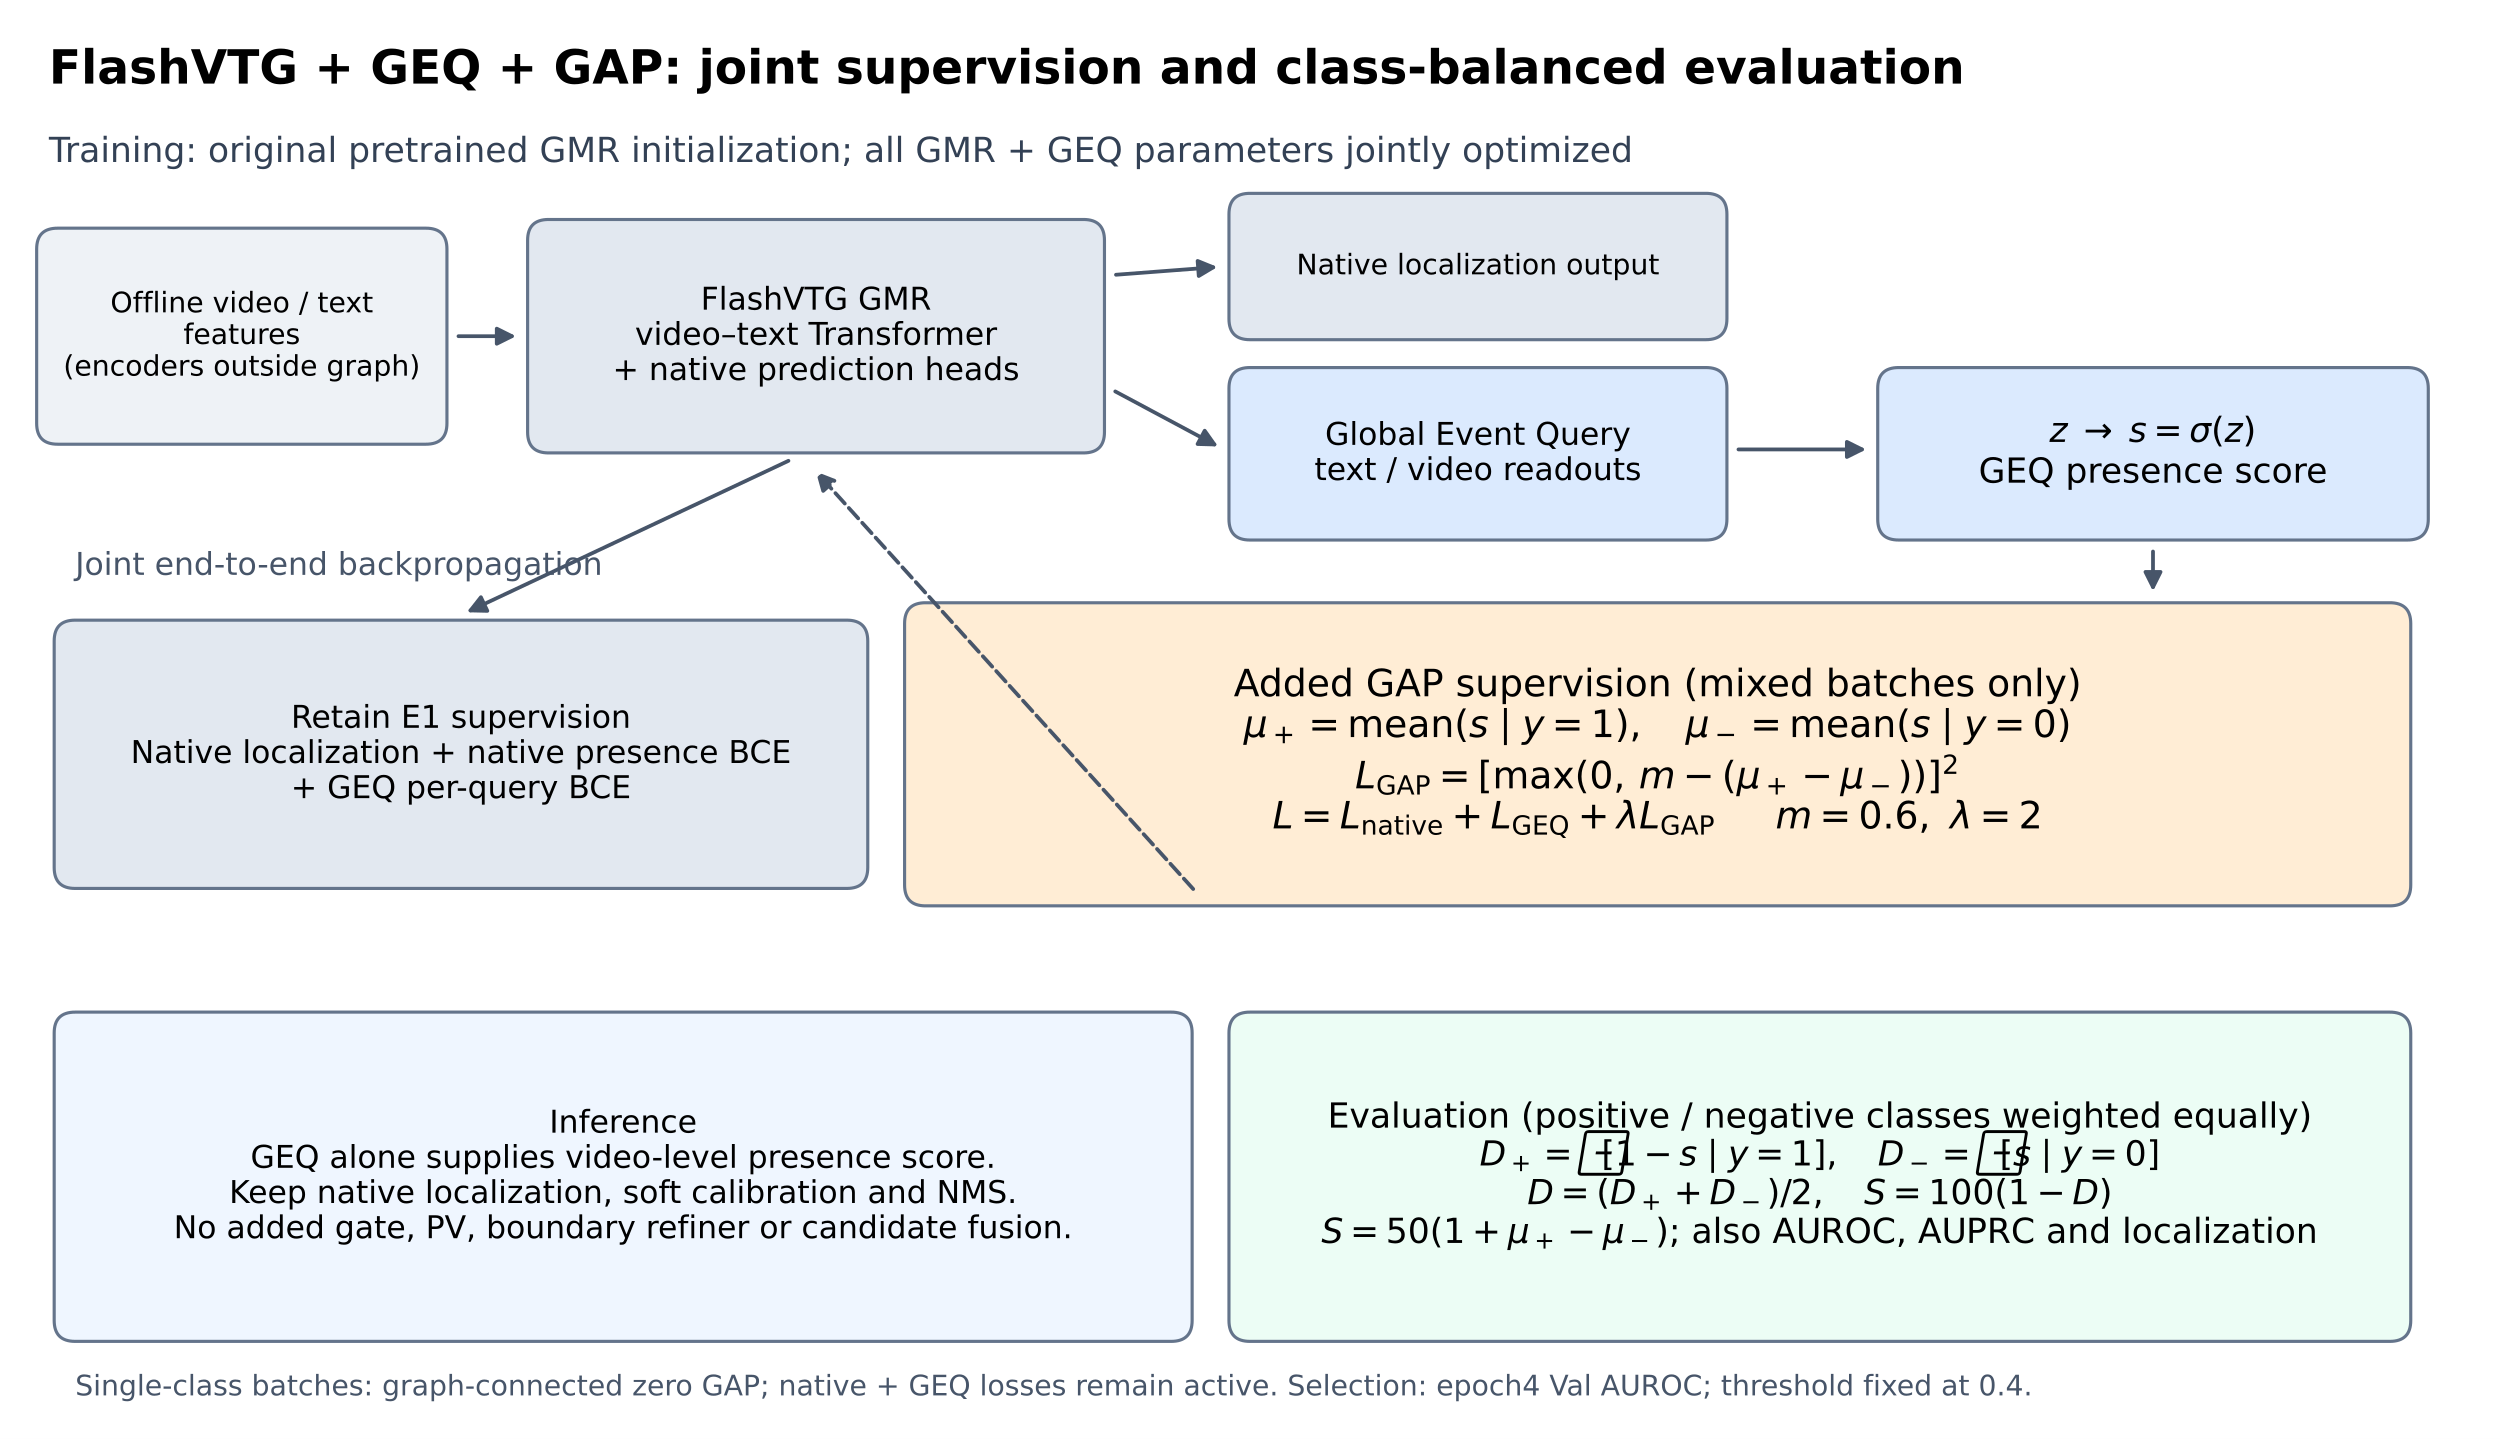
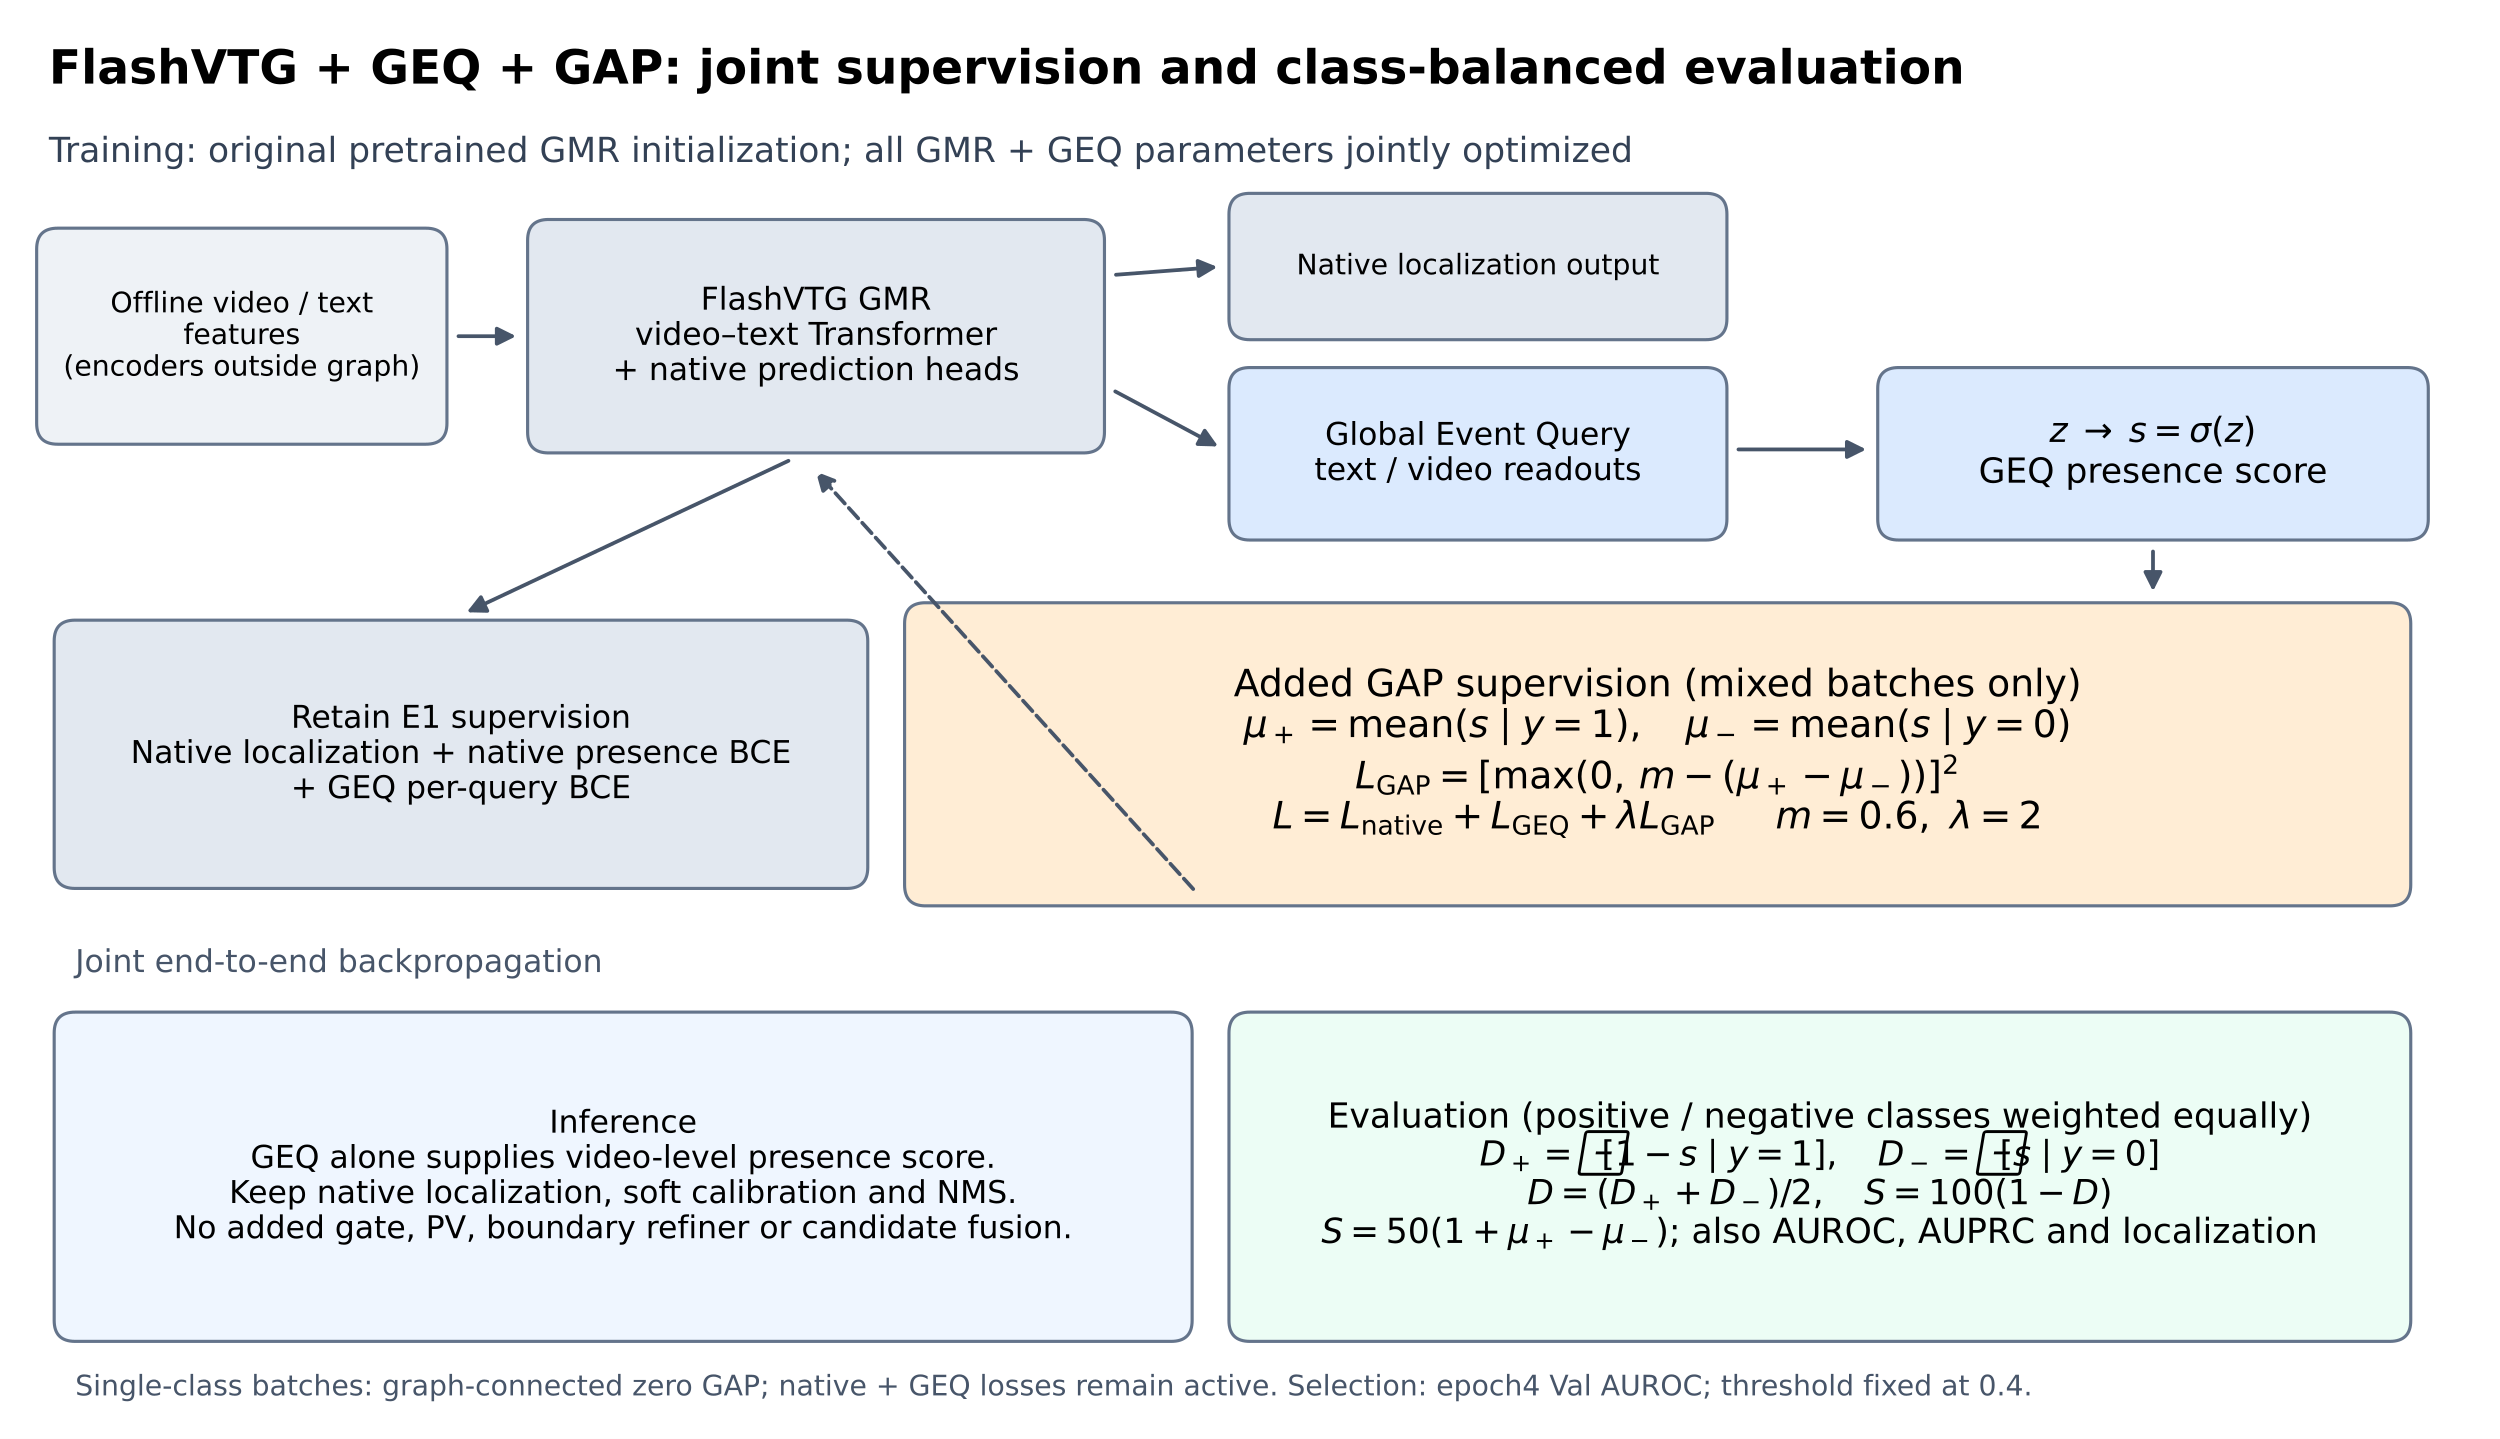
<svg xmlns="http://www.w3.org/2000/svg" width="795.6pt" height="457.92pt" viewBox="0 0 795.6 457.92" version="1.1">
  <defs>
    <style type="text/css">*{stroke-linejoin: round; stroke-linecap: butt}</style>
  </defs>
  <g id="figure_1">
    <g id="patch_1">
      <path d="M 0 457.92  L 795.6 457.92  L 795.6 0  L 0 0  z " style="fill: #ffffff" />
    </g>
    <g id="axes_1">
      <g id="patch_2">
-         <path d="M 18.36 141.365  L 135.54 141.365  Q 142.236 141.365 142.236 134.712  L 142.236 79.272  Q 142.236 72.619 135.54 72.619  L 18.36 72.619  Q 11.664 72.619 11.664 79.272  L 11.664 134.712  Q 11.664 141.365 18.36 141.365  z " clip-path="url(#pffff349ae3)" style="fill: #eef2f6; stroke: #64748b; stroke-linejoin: miter" />
+         <path d="M 18.36 141.365  L 135.54 141.365  Q 142.236 141.365 142.236 134.712  L 142.236 79.272  Q 142.236 72.619 135.54 72.619  L 18.36 72.619  Q 11.664 72.619 11.664 79.272  L 11.664 134.712  Q 11.664 141.365 18.36 141.365  z " clip-path="url(#p495fd0f08c)" style="fill: #eef2f6; stroke: #64748b; stroke-linejoin: miter" />
      </g>
      <g id="patch_3">
-         <path d="M 174.6 144.137  L 344.79 144.137  Q 351.486 144.137 351.486 137.484  L 351.486 76.5  Q 351.486 69.847 344.79 69.847  L 174.6 69.847  Q 167.904 69.847 167.904 76.5  L 167.904 137.484  Q 167.904 144.137 174.6 144.137  z " clip-path="url(#pffff349ae3)" style="fill: #e2e8f0; stroke: #64748b; stroke-linejoin: miter" />
+         <path d="M 174.6 144.137  L 344.79 144.137  Q 351.486 144.137 351.486 137.484  L 351.486 76.5  Q 351.486 69.847 344.79 69.847  L 174.6 69.847  Q 167.904 69.847 167.904 76.5  L 167.904 137.484  Q 167.904 144.137 174.6 144.137  z " clip-path="url(#p495fd0f08c)" style="fill: #e2e8f0; stroke: #64748b; stroke-linejoin: miter" />
      </g>
      <g id="patch_4">
-         <path d="M 397.8 108.101  L 542.88 108.101  Q 549.576 108.101 549.576 101.448  L 549.576 68.184  Q 549.576 61.531 542.88 61.531  L 397.8 61.531  Q 391.104 61.531 391.104 68.184  L 391.104 101.448  Q 391.104 108.101 397.8 108.101  z " clip-path="url(#pffff349ae3)" style="fill: #e2e8f0; stroke: #64748b; stroke-linejoin: miter" />
+         <path d="M 397.8 108.101  L 542.88 108.101  Q 549.576 108.101 549.576 101.448  L 549.576 68.184  Q 549.576 61.531 542.88 61.531  L 397.8 61.531  Q 391.104 61.531 391.104 68.184  L 391.104 101.448  Q 391.104 108.101 397.8 108.101  z " clip-path="url(#p495fd0f08c)" style="fill: #e2e8f0; stroke: #64748b; stroke-linejoin: miter" />
      </g>
      <g id="patch_5">
-         <path d="M 397.8 171.857  L 542.88 171.857  Q 549.576 171.857 549.576 165.204  L 549.576 123.624  Q 549.576 116.971 542.88 116.971  L 397.8 116.971  Q 391.104 116.971 391.104 123.624  L 391.104 165.204  Q 391.104 171.857 397.8 171.857  z " clip-path="url(#pffff349ae3)" style="fill: #dbeafe; stroke: #64748b; stroke-linejoin: miter" />
+         <path d="M 397.8 171.857  L 542.88 171.857  Q 549.576 171.857 549.576 165.204  L 549.576 123.624  Q 549.576 116.971 542.88 116.971  L 397.8 116.971  Q 391.104 116.971 391.104 123.624  L 391.104 165.204  Q 391.104 171.857 397.8 171.857  z " clip-path="url(#p495fd0f08c)" style="fill: #dbeafe; stroke: #64748b; stroke-linejoin: miter" />
      </g>
      <g id="patch_6">
-         <path d="M 604.26 171.857  L 766.08 171.857  Q 772.776 171.857 772.776 165.204  L 772.776 123.624  Q 772.776 116.971 766.08 116.971  L 604.26 116.971  Q 597.564 116.971 597.564 123.624  L 597.564 165.204  Q 597.564 171.857 604.26 171.857  z " clip-path="url(#pffff349ae3)" style="fill: #dbeafe; stroke: #64748b; stroke-linejoin: miter" />
+         <path d="M 604.26 171.857  L 766.08 171.857  Q 772.776 171.857 772.776 165.204  L 772.776 123.624  Q 772.776 116.971 766.08 116.971  L 604.26 116.971  Q 597.564 116.971 597.564 123.624  L 597.564 165.204  Q 597.564 171.857 604.26 171.857  z " clip-path="url(#p495fd0f08c)" style="fill: #dbeafe; stroke: #64748b; stroke-linejoin: miter" />
      </g>
      <g id="patch_7">
-         <path d="M 145.913 106.992  Q 155.072 106.992 162.889 106.992  " clip-path="url(#pffff349ae3)" style="fill: none; stroke: #475569; stroke-width: 1.2; stroke-linecap: round" />
-         <path d="M 158.089 104.592  L 162.889 106.992  L 158.089 109.392  z " clip-path="url(#pffff349ae3)" style="fill: #475569; stroke: #475569; stroke-width: 1.2; stroke-linecap: round" />
+         <path d="M 145.913 106.992  Q 155.072 106.992 162.889 106.992  " clip-path="url(#p495fd0f08c)" style="fill: none; stroke: #475569; stroke-width: 1.2; stroke-linecap: round" />
+         <path d="M 158.089 104.592  L 162.889 106.992  L 158.089 109.392  z " clip-path="url(#p495fd0f08c)" style="fill: #475569; stroke: #475569; stroke-width: 1.2; stroke-linecap: round" />
      </g>
      <g id="patch_8">
-         <path d="M 355.157 87.435  Q 371.296 86.202 386.097 85.071  " clip-path="url(#pffff349ae3)" style="fill: none; stroke: #475569; stroke-width: 1.2; stroke-linecap: round" />
-         <path d="M 381.128 83.044  L 386.097 85.071  L 381.493 87.83  z " clip-path="url(#pffff349ae3)" style="fill: #475569; stroke: #475569; stroke-width: 1.2; stroke-linecap: round" />
+         <path d="M 355.157 87.435  Q 371.296 86.202 386.097 85.071  " clip-path="url(#p495fd0f08c)" style="fill: none; stroke: #475569; stroke-width: 1.2; stroke-linecap: round" />
+         <path d="M 381.128 83.044  L 386.097 85.071  L 381.493 87.83  z " clip-path="url(#p495fd0f08c)" style="fill: #475569; stroke: #475569; stroke-width: 1.2; stroke-linecap: round" />
      </g>
      <g id="patch_9">
-         <path d="M 354.924 124.568  Q 371.295 133.326 386.482 141.451  " clip-path="url(#pffff349ae3)" style="fill: none; stroke: #475569; stroke-width: 1.2; stroke-linecap: round" />
-         <path d="M 383.382 137.07  L 386.482 141.451  L 381.118 141.303  z " clip-path="url(#pffff349ae3)" style="fill: #475569; stroke: #475569; stroke-width: 1.2; stroke-linecap: round" />
+         <path d="M 354.924 124.568  Q 371.295 133.326 386.482 141.451  " clip-path="url(#p495fd0f08c)" style="fill: none; stroke: #475569; stroke-width: 1.2; stroke-linecap: round" />
+         <path d="M 383.382 137.07  L 386.482 141.451  L 381.118 141.303  z " clip-path="url(#p495fd0f08c)" style="fill: #475569; stroke: #475569; stroke-width: 1.2; stroke-linecap: round" />
      </g>
      <g id="patch_10">
-         <path d="M 553.253 143.028  Q 573.571 143.028 592.547 143.028  " clip-path="url(#pffff349ae3)" style="fill: none; stroke: #475569; stroke-width: 1.2; stroke-linecap: round" />
-         <path d="M 587.747 140.628  L 592.547 143.028  L 587.747 145.428  z " clip-path="url(#pffff349ae3)" style="fill: #475569; stroke: #475569; stroke-width: 1.2; stroke-linecap: round" />
+         <path d="M 553.253 143.028  Q 573.571 143.028 592.547 143.028  " clip-path="url(#p495fd0f08c)" style="fill: none; stroke: #475569; stroke-width: 1.2; stroke-linecap: round" />
+         <path d="M 587.747 140.628  L 592.547 143.028  L 587.747 145.428  z " clip-path="url(#p495fd0f08c)" style="fill: #475569; stroke: #475569; stroke-width: 1.2; stroke-linecap: round" />
      </g>
      <g id="patch_11">
-         <path d="M 23.94 282.737  L 269.46 282.737  Q 276.156 282.737 276.156 276.084  L 276.156 204.012  Q 276.156 197.359 269.46 197.359  L 23.94 197.359  Q 17.244 197.359 17.244 204.012  L 17.244 276.084  Q 17.244 282.737 23.94 282.737  z " clip-path="url(#pffff349ae3)" style="fill: #e2e8f0; stroke: #64748b; stroke-linejoin: miter" />
+         <path d="M 23.94 282.737  L 269.46 282.737  Q 276.156 282.737 276.156 276.084  L 276.156 204.012  Q 276.156 197.359 269.46 197.359  L 23.94 197.359  Q 17.244 197.359 17.244 204.012  L 17.244 276.084  Q 17.244 282.737 23.94 282.737  z " clip-path="url(#p495fd0f08c)" style="fill: #e2e8f0; stroke: #64748b; stroke-linejoin: miter" />
      </g>
      <g id="patch_12">
-         <path d="M 294.57 288.281  L 760.5 288.281  Q 767.196 288.281 767.196 281.628  L 767.196 198.468  Q 767.196 191.815 760.5 191.815  L 294.57 191.815  Q 287.874 191.815 287.874 198.468  L 287.874 281.628  Q 287.874 288.281 294.57 288.281  z " clip-path="url(#pffff349ae3)" style="fill: #ffedd5; stroke: #64748b; stroke-linejoin: miter" />
+         <path d="M 294.57 288.281  L 760.5 288.281  Q 767.196 288.281 767.196 281.628  L 767.196 198.468  Q 767.196 191.815 760.5 191.815  L 294.57 191.815  Q 287.874 191.815 287.874 198.468  L 287.874 281.628  Q 287.874 288.281 294.57 288.281  z " clip-path="url(#p495fd0f08c)" style="fill: #ffedd5; stroke: #64748b; stroke-linejoin: miter" />
      </g>
      <g id="patch_13">
-         <path d="M 685.17 175.522  Q 685.17 181.839 685.17 186.814  " clip-path="url(#pffff349ae3)" style="fill: none; stroke: #475569; stroke-width: 1.2; stroke-linecap: round" />
-         <path d="M 687.57 182.014  L 685.17 186.814  L 682.77 182.014  z " clip-path="url(#pffff349ae3)" style="fill: #475569; stroke: #475569; stroke-width: 1.2; stroke-linecap: round" />
+         <path d="M 685.17 175.522  Q 685.17 181.839 685.17 186.814  " clip-path="url(#p495fd0f08c)" style="fill: none; stroke: #475569; stroke-width: 1.2; stroke-linecap: round" />
+         <path d="M 687.57 182.014  L 685.17 186.814  L 682.77 182.014  z " clip-path="url(#p495fd0f08c)" style="fill: #475569; stroke: #475569; stroke-width: 1.2; stroke-linecap: round" />
      </g>
      <g id="patch_14">
-         <path d="M 250.911 146.651  Q 199.71 170.748 149.724 194.273  " clip-path="url(#pffff349ae3)" style="fill: none; stroke: #475569; stroke-width: 1.2; stroke-linecap: round" />
-         <path d="M 155.089 194.401  L 149.724 194.273  L 153.045 190.058  z " clip-path="url(#pffff349ae3)" style="fill: #475569; stroke: #475569; stroke-width: 1.2; stroke-linecap: round" />
+         <path d="M 250.911 146.651  Q 199.71 170.748 149.724 194.273  " clip-path="url(#p495fd0f08c)" style="fill: none; stroke: #475569; stroke-width: 1.2; stroke-linecap: round" />
+         <path d="M 155.089 194.401  L 149.724 194.273  L 153.045 190.058  z " clip-path="url(#p495fd0f08c)" style="fill: #475569; stroke: #475569; stroke-width: 1.2; stroke-linecap: round" />
      </g>
      <g id="patch_15">
-         <path d="M 379.721 282.918  Q 319.68 216.486 260.539 151.049  " clip-path="url(#pffff349ae3)" style="fill: none; stroke-dasharray: 4.44,1.92; stroke-dashoffset: 0; stroke: #475569; stroke-width: 1.2; stroke-linecap: round" />
-         <path d="M 261.977 156.22  L 260.539 151.049  L 265.538 153.001  z " clip-path="url(#pffff349ae3)" style="fill: #475569; stroke-dasharray: 4.44,1.92; stroke-dashoffset: 0; stroke: #475569; stroke-width: 1.2; stroke-linecap: round" />
+         <path d="M 379.721 282.918  Q 319.68 216.486 260.539 151.049  " clip-path="url(#p495fd0f08c)" style="fill: none; stroke-dasharray: 4.44,1.92; stroke-dashoffset: 0; stroke: #475569; stroke-width: 1.2; stroke-linecap: round" />
+         <path d="M 261.977 156.22  L 260.539 151.049  L 265.538 153.001  z " clip-path="url(#p495fd0f08c)" style="fill: #475569; stroke-dasharray: 4.44,1.92; stroke-dashoffset: 0; stroke: #475569; stroke-width: 1.2; stroke-linecap: round" />
      </g>
      <g id="patch_16">
-         <path d="M 23.94 426.881  L 372.69 426.881  Q 379.386 426.881 379.386 420.228  L 379.386 328.752  Q 379.386 322.099 372.69 322.099  L 23.94 322.099  Q 17.244 322.099 17.244 328.752  L 17.244 420.228  Q 17.244 426.881 23.94 426.881  z " clip-path="url(#pffff349ae3)" style="fill: #eff6ff; stroke: #64748b; stroke-linejoin: miter" />
+         <path d="M 23.94 426.881  L 372.69 426.881  Q 379.386 426.881 379.386 420.228  L 379.386 328.752  Q 379.386 322.099 372.69 322.099  L 23.94 322.099  Q 17.244 322.099 17.244 328.752  L 17.244 420.228  Q 17.244 426.881 23.94 426.881  z " clip-path="url(#p495fd0f08c)" style="fill: #eff6ff; stroke: #64748b; stroke-linejoin: miter" />
      </g>
      <g id="patch_17">
-         <path d="M 397.8 426.881  L 760.5 426.881  Q 767.196 426.881 767.196 420.228  L 767.196 328.752  Q 767.196 322.099 760.5 322.099  L 397.8 322.099  Q 391.104 322.099 391.104 328.752  L 391.104 420.228  Q 391.104 426.881 397.8 426.881  z " clip-path="url(#pffff349ae3)" style="fill: #ecfdf5; stroke: #64748b; stroke-linejoin: miter" />
+         <path d="M 397.8 426.881  L 760.5 426.881  Q 767.196 426.881 767.196 420.228  L 767.196 328.752  Q 767.196 322.099 760.5 322.099  L 397.8 322.099  Q 391.104 322.099 391.104 328.752  L 391.104 420.228  Q 391.104 426.881 397.8 426.881  z " clip-path="url(#p495fd0f08c)" style="fill: #ecfdf5; stroke: #64748b; stroke-linejoin: miter" />
      </g>
      <g id="text_1">
        <text style="font-weight: 700; font-size: 15px; font-family: 'DejaVu Sans'; text-anchor: start" x="15.57" y="26.604" transform="rotate(-0 15.57 26.604)">FlashVTG + GEQ + GAP: joint supervision and class-balanced evaluation</text>
      </g>
      <g id="text_2">
        <text style="font-size: 11px; font-family: 'DejaVu Sans'; text-anchor: start; fill: #334155" x="15.57" y="51.552" transform="rotate(-0 15.57 51.552)">Training: original pretrained GMR initialization; all GMR + GEQ parameters jointly optimized</text>
      </g>
      <g id="text_3">
        <text style="font-size: 9px; font-family: 'DejaVu Sans'" transform="translate(35.13727 99.39741)">Offline video / text</text>
        <text style="font-size: 9px; font-family: 'DejaVu Sans'" transform="translate(58.36148 109.4754)">features</text>
        <text style="font-size: 9px; font-family: 'DejaVu Sans'" transform="translate(20.14734 119.5535)">(encoders outside graph)</text>
      </g>
      <g id="text_4">
        <text style="font-size: 10px; font-family: 'DejaVu Sans'" transform="translate(222.9927 98.55356)">FlashVTG GMR</text>
        <text style="font-size: 10px; font-family: 'DejaVu Sans'" transform="translate(202.0794 109.7514)">video–text Transformer</text>
        <text style="font-size: 10px; font-family: 'DejaVu Sans'" transform="translate(194.9481 120.9492)">+ native prediction heads</text>
      </g>
      <g id="text_5">
        <text style="font-size: 9px; font-family: 'DejaVu Sans'; text-anchor: middle" x="470.34" y="87.299" transform="rotate(-0 470.34 87.29944)">Native localization output</text>
      </g>
      <g id="text_6">
        <text style="font-size: 10px; font-family: 'DejaVu Sans'" transform="translate(421.6916 141.5745)">Global Event Query</text>
        <text style="font-size: 10px; font-family: 'DejaVu Sans'" transform="translate(418.3103 152.7723)">text / video readouts</text>
      </g>
      <g id="text_7">
        <g transform="translate(652.225 141.2905)">
          <text>
            <tspan x="0" y="-0.656" style="font-style: oblique; font-size: 11px; font-family: 'DejaVu Sans'">z</tspan>
            <tspan x="25.23" y="-0.656" style="font-style: oblique; font-size: 11px; font-family: 'DejaVu Sans'">s</tspan>
            <tspan x="44.464" y="-0.656" style="font-style: oblique; font-size: 11px; font-family: 'DejaVu Sans'">σ</tspan>
            <tspan x="55.727" y="-0.656" style="font-style: oblique; font-size: 11px; font-family: 'DejaVu Sans'">z</tspan>
            <tspan x="10.893" y="-0.656" style="font-size: 11px; font-family: 'DejaVu Sans'">→</tspan>
            <tspan x="33.104" y="-0.656" style="font-size: 11px; font-family: 'DejaVu Sans'">=</tspan>
            <tspan x="51.435" y="-0.656" style="font-size: 11px; font-family: 'DejaVu Sans'">(</tspan>
            <tspan x="61.501" y="-0.656" style="font-size: 11px; font-family: 'DejaVu Sans'">)</tspan>
          </text>
        </g>
        <text style="font-size: 11px; font-family: 'DejaVu Sans'" transform="translate(629.675 153.6081)">GEQ presence score</text>
      </g>
      <g id="text_8">
        <text style="font-size: 10px; font-family: 'DejaVu Sans'" transform="translate(92.62344 231.6096)">Retain E1 supervision</text>
        <text style="font-size: 10px; font-family: 'DejaVu Sans'" transform="translate(41.58828 242.8074)">Native localization + native presence BCE</text>
        <text style="font-size: 10px; font-family: 'DejaVu Sans'" transform="translate(92.55391 254.0052)">+ GEQ per-query BCE</text>
      </g>
      <g id="text_9">
        <text style="font-size: 12px; font-family: 'DejaVu Sans'" transform="translate(392.6241 221.5793)">Added GAP supervision (mixed batches only)</text>
        <g transform="translate(395.775 235.3069)">
          <text>
            <tspan x="0" y="-0.75" style="font-style: oblique; font-size: 12px; font-family: 'DejaVu Sans'">μ</tspan>
            <tspan x="71.718" y="-0.75" style="font-style: oblique; font-size: 12px; font-family: 'DejaVu Sans'">s</tspan>
            <tspan x="88.645" y="-0.75" style="font-style: oblique; font-size: 12px; font-family: 'DejaVu Sans'">y</tspan>
            <tspan x="140.636" y="-0.75" style="font-style: oblique; font-size: 12px; font-family: 'DejaVu Sans'">μ</tspan>
            <tspan x="212.353" y="-0.75" style="font-style: oblique; font-size: 12px; font-family: 'DejaVu Sans'">s</tspan>
            <tspan x="229.281" y="-0.75" style="font-style: oblique; font-size: 12px; font-family: 'DejaVu Sans'">y</tspan>
            <tspan x="9.271" y="1.219" style="font-size: 8.4px; font-family: 'DejaVu Sans'">+</tspan>
            <tspan x="149.907" y="1.219" style="font-size: 8.4px; font-family: 'DejaVu Sans'">−</tspan>
            <tspan x="20.612" y="-0.75" style="font-size: 12px; font-family: 'DejaVu Sans'">=</tspan>
            <tspan x="33.005" y="-0.75" style="font-size: 12px; font-family: 'DejaVu Sans'">m</tspan>
            <tspan x="44.694" y="-0.75" style="font-size: 12px; font-family: 'DejaVu Sans'">e</tspan>
            <tspan x="52.077" y="-0.75" style="font-size: 12px; font-family: 'DejaVu Sans'">a</tspan>
            <tspan x="59.43" y="-0.75" style="font-size: 12px; font-family: 'DejaVu Sans'">n</tspan>
            <tspan x="67.036" y="-0.75" style="font-size: 12px; font-family: 'DejaVu Sans'">(</tspan>
            <tspan x="80.307" y="-0.75" style="font-size: 12px; font-family: 'DejaVu Sans'">∣</tspan>
            <tspan x="98.085" y="-0.75" style="font-size: 12px; font-family: 'DejaVu Sans'">=</tspan>
            <tspan x="110.477" y="-0.75" style="font-size: 12px; font-family: 'DejaVu Sans'">1</tspan>
            <tspan x="118.112" y="-0.75" style="font-size: 12px; font-family: 'DejaVu Sans'">)</tspan>
            <tspan x="122.794" y="-0.75" style="font-size: 12px; font-family: 'DejaVu Sans'">,</tspan>
            <tspan x="161.248" y="-0.75" style="font-size: 12px; font-family: 'DejaVu Sans'">=</tspan>
            <tspan x="173.64" y="-0.75" style="font-size: 12px; font-family: 'DejaVu Sans'">m</tspan>
            <tspan x="185.33" y="-0.75" style="font-size: 12px; font-family: 'DejaVu Sans'">e</tspan>
            <tspan x="192.713" y="-0.75" style="font-size: 12px; font-family: 'DejaVu Sans'">a</tspan>
            <tspan x="200.066" y="-0.75" style="font-size: 12px; font-family: 'DejaVu Sans'">n</tspan>
            <tspan x="207.671" y="-0.75" style="font-size: 12px; font-family: 'DejaVu Sans'">(</tspan>
            <tspan x="220.943" y="-0.75" style="font-size: 12px; font-family: 'DejaVu Sans'">∣</tspan>
            <tspan x="238.72" y="-0.75" style="font-size: 12px; font-family: 'DejaVu Sans'">=</tspan>
            <tspan x="251.113" y="-0.75" style="font-size: 12px; font-family: 'DejaVu Sans'">0</tspan>
            <tspan x="258.748" y="-0.75" style="font-size: 12px; font-family: 'DejaVu Sans'">)</tspan>
          </text>
        </g>
        <g transform="translate(431.235 251.0509)">
          <text>
            <tspan x="0" y="-0.172" style="font-style: oblique; font-size: 12px; font-family: 'DejaVu Sans'">L</tspan>
            <tspan x="90.308" y="-0.172" style="font-style: oblique; font-size: 12px; font-family: 'DejaVu Sans'">m</tspan>
            <tspan x="121.41" y="-0.172" style="font-style: oblique; font-size: 12px; font-family: 'DejaVu Sans'">μ</tspan>
            <tspan x="154.414" y="-0.172" style="font-style: oblique; font-size: 12px; font-family: 'DejaVu Sans'">μ</tspan>
            <tspan x="6.686" y="1.797" style="font-size: 8.4px; font-family: 'DejaVu Sans'">G</tspan>
            <tspan x="13.195" y="1.797" style="font-size: 8.4px; font-family: 'DejaVu Sans'">A</tspan>
            <tspan x="18.941" y="1.797" style="font-size: 8.4px; font-family: 'DejaVu Sans'">P</tspan>
            <tspan x="130.681" y="1.797" style="font-size: 8.4px; font-family: 'DejaVu Sans'">+</tspan>
            <tspan x="163.686" y="1.797" style="font-size: 8.4px; font-family: 'DejaVu Sans'">−</tspan>
            <tspan x="186.848" y="-4.766" style="font-size: 8.4px; font-family: 'DejaVu Sans'">2</tspan>
            <tspan x="26.672" y="-0.172" style="font-size: 12px; font-family: 'DejaVu Sans'">=</tspan>
            <tspan x="39.065" y="-0.172" style="font-size: 12px; font-family: 'DejaVu Sans'">[</tspan>
            <tspan x="43.747" y="-0.172" style="font-size: 12px; font-family: 'DejaVu Sans'">m</tspan>
            <tspan x="55.436" y="-0.172" style="font-size: 12px; font-family: 'DejaVu Sans'">a</tspan>
            <tspan x="62.79" y="-0.172" style="font-size: 12px; font-family: 'DejaVu Sans'">x</tspan>
            <tspan x="69.891" y="-0.172" style="font-size: 12px; font-family: 'DejaVu Sans'">(</tspan>
            <tspan x="74.573" y="-0.172" style="font-size: 12px; font-family: 'DejaVu Sans'">0</tspan>
            <tspan x="82.208" y="-0.172" style="font-size: 12px; font-family: 'DejaVu Sans'">,</tspan>
            <tspan x="104.336" y="-0.172" style="font-size: 12px; font-family: 'DejaVu Sans'">−</tspan>
            <tspan x="116.728" y="-0.172" style="font-size: 12px; font-family: 'DejaVu Sans'">(</tspan>
            <tspan x="142.022" y="-0.172" style="font-size: 12px; font-family: 'DejaVu Sans'">−</tspan>
            <tspan x="172.689" y="-0.172" style="font-size: 12px; font-family: 'DejaVu Sans'">)</tspan>
            <tspan x="177.37" y="-0.172" style="font-size: 12px; font-family: 'DejaVu Sans'">)</tspan>
            <tspan x="182.052" y="-0.172" style="font-size: 12px; font-family: 'DejaVu Sans'">]</tspan>
          </text>
        </g>
        <g transform="translate(404.955 264.5149)">
          <text>
            <tspan x="0" y="-0.875" style="font-style: oblique; font-size: 12px; font-family: 'DejaVu Sans'">L</tspan>
            <tspan x="21.416" y="-0.875" style="font-style: oblique; font-size: 12px; font-family: 'DejaVu Sans'">L</tspan>
            <tspan x="69.398" y="-0.875" style="font-style: oblique; font-size: 12px; font-family: 'DejaVu Sans'">L</tspan>
            <tspan x="109.57" y="-0.875" style="font-style: oblique; font-size: 12px; font-family: 'DejaVu Sans'">λ</tspan>
            <tspan x="116.672" y="-0.875" style="font-style: oblique; font-size: 12px; font-family: 'DejaVu Sans'">L</tspan>
            <tspan x="160.079" y="-0.875" style="font-style: oblique; font-size: 12px; font-family: 'DejaVu Sans'">m</tspan>
            <tspan x="215.631" y="-0.875" style="font-style: oblique; font-size: 12px; font-family: 'DejaVu Sans'">λ</tspan>
            <tspan x="9.023" y="-0.875" style="font-size: 12px; font-family: 'DejaVu Sans'">=</tspan>
            <tspan x="57.005" y="-0.875" style="font-size: 12px; font-family: 'DejaVu Sans'">+</tspan>
            <tspan x="97.178" y="-0.875" style="font-size: 12px; font-family: 'DejaVu Sans'">+</tspan>
            <tspan x="141.006" y="-0.875" style="font-size: 12px; font-family: 'DejaVu Sans'"> </tspan>
            <tspan x="144.821" y="-0.875" style="font-size: 12px; font-family: 'DejaVu Sans'"> </tspan>
            <tspan x="148.635" y="-0.875" style="font-size: 12px; font-family: 'DejaVu Sans'"> </tspan>
            <tspan x="152.45" y="-0.875" style="font-size: 12px; font-family: 'DejaVu Sans'"> </tspan>
            <tspan x="156.264" y="-0.875" style="font-size: 12px; font-family: 'DejaVu Sans'"> </tspan>
            <tspan x="174.106" y="-0.875" style="font-size: 12px; font-family: 'DejaVu Sans'">=</tspan>
            <tspan x="186.499" y="-0.875" style="font-size: 12px; font-family: 'DejaVu Sans'">0</tspan>
            <tspan x="194.133" y="-0.875" style="font-size: 12px; font-family: 'DejaVu Sans'">.</tspan>
            <tspan x="197.948" y="-0.875" style="font-size: 12px; font-family: 'DejaVu Sans'">6</tspan>
            <tspan x="205.583" y="-0.875" style="font-size: 12px; font-family: 'DejaVu Sans'">,</tspan>
            <tspan x="225.071" y="-0.875" style="font-size: 12px; font-family: 'DejaVu Sans'">=</tspan>
            <tspan x="237.463" y="-0.875" style="font-size: 12px; font-family: 'DejaVu Sans'">2</tspan>
            <tspan x="28.102" y="1.094" style="font-size: 8.4px; font-family: 'DejaVu Sans'">n</tspan>
            <tspan x="33.425" y="1.094" style="font-size: 8.4px; font-family: 'DejaVu Sans'">a</tspan>
            <tspan x="38.573" y="1.094" style="font-size: 8.4px; font-family: 'DejaVu Sans'">t</tspan>
            <tspan x="41.866" y="1.094" style="font-size: 8.4px; font-family: 'DejaVu Sans'">i</tspan>
            <tspan x="44.2" y="1.094" style="font-size: 8.4px; font-family: 'DejaVu Sans'">v</tspan>
            <tspan x="49.171" y="1.094" style="font-size: 8.4px; font-family: 'DejaVu Sans'">e</tspan>
            <tspan x="76.083" y="1.094" style="font-size: 8.4px; font-family: 'DejaVu Sans'">G</tspan>
            <tspan x="82.593" y="1.094" style="font-size: 8.4px; font-family: 'DejaVu Sans'">E</tspan>
            <tspan x="87.9" y="1.094" style="font-size: 8.4px; font-family: 'DejaVu Sans'">Q</tspan>
            <tspan x="123.357" y="1.094" style="font-size: 8.4px; font-family: 'DejaVu Sans'">G</tspan>
            <tspan x="129.867" y="1.094" style="font-size: 8.4px; font-family: 'DejaVu Sans'">A</tspan>
            <tspan x="135.613" y="1.094" style="font-size: 8.4px; font-family: 'DejaVu Sans'">P</tspan>
          </text>
        </g>
      </g>
      <g id="text_10">
-         <text style="font-size: 10px; font-family: 'DejaVu Sans'; text-anchor: start; fill: #475569" x="23.94" y="182.945" transform="rotate(-0 23.94 182.9448)">Joint end-to-end backpropagation</text>
+         <text style="font-size: 10px; font-family: 'DejaVu Sans'; text-anchor: start; fill: #475569" x="23.94" y="309.348" transform="rotate(-0 23.94 309.348)">Joint end-to-end backpropagation</text>
      </g>
      <g id="text_11">
        <text style="font-size: 10px; font-family: 'DejaVu Sans'" transform="translate(174.8205 360.4527)">Inference</text>
        <text style="font-size: 10px; font-family: 'DejaVu Sans'" transform="translate(79.72281 371.6505)">GEQ alone supplies video-level presence score.</text>
        <text style="font-size: 10px; font-family: 'DejaVu Sans'" transform="translate(72.9275 382.8483)">Keep native localization, soft calibration and NMS.</text>
        <text style="font-size: 10px; font-family: 'DejaVu Sans'" transform="translate(55.28219 394.0461)">No added gate, PV, boundary refiner or candidate fusion.</text>
      </g>
      <g id="text_12">
        <text style="font-size: 11px; font-family: 'DejaVu Sans'" transform="translate(422.5031 358.8375)">Evaluation (positive / negative classes weighted equally)</text>
        <g transform="translate(470.855 371.4212)">
          <text>
            <tspan x="0" y="-0.516" style="font-style: oblique; font-size: 11px; font-family: 'DejaVu Sans'">D</tspan>
            <tspan x="63.548" y="-0.516" style="font-style: oblique; font-size: 11px; font-family: 'DejaVu Sans'">s</tspan>
            <tspan x="79.065" y="-0.516" style="font-style: oblique; font-size: 11px; font-family: 'DejaVu Sans'">y</tspan>
            <tspan x="126.723" y="-0.516" style="font-style: oblique; font-size: 11px; font-family: 'DejaVu Sans'">D</tspan>
            <tspan x="169.769" y="-0.516" style="font-style: oblique; font-size: 11px; font-family: 'DejaVu Sans'">s</tspan>
            <tspan x="185.286" y="-0.516" style="font-style: oblique; font-size: 11px; font-family: 'DejaVu Sans'">y</tspan>
            <tspan x="9.97" y="1.289" style="font-size: 7.7px; font-family: 'DejaVu Sans'">+</tspan>
            <tspan x="136.693" y="1.289" style="font-size: 7.7px; font-family: 'DejaVu Sans'">−</tspan>
            <tspan x="20.366" y="-0.516" style="font-size: 11px; font-family: 'DejaVu Sans'">=</tspan>
            <tspan x="38.755" y="-0.516" style="font-size: 11px; font-family: 'DejaVu Sans'">[</tspan>
            <tspan x="43.046" y="-0.516" style="font-size: 11px; font-family: 'DejaVu Sans'">1</tspan>
            <tspan x="52.188" y="-0.516" style="font-size: 11px; font-family: 'DejaVu Sans'">−</tspan>
            <tspan x="71.422" y="-0.516" style="font-size: 11px; font-family: 'DejaVu Sans'">∣</tspan>
            <tspan x="87.718" y="-0.516" style="font-size: 11px; font-family: 'DejaVu Sans'">=</tspan>
            <tspan x="99.078" y="-0.516" style="font-size: 11px; font-family: 'DejaVu Sans'">1</tspan>
            <tspan x="106.076" y="-0.516" style="font-size: 11px; font-family: 'DejaVu Sans'">]</tspan>
            <tspan x="110.368" y="-0.516" style="font-size: 11px; font-family: 'DejaVu Sans'">,</tspan>
            <tspan x="147.089" y="-0.516" style="font-size: 11px; font-family: 'DejaVu Sans'">=</tspan>
            <tspan x="165.478" y="-0.516" style="font-size: 11px; font-family: 'DejaVu Sans'">[</tspan>
            <tspan x="177.643" y="-0.516" style="font-size: 11px; font-family: 'DejaVu Sans'">∣</tspan>
            <tspan x="193.939" y="-0.516" style="font-size: 11px; font-family: 'DejaVu Sans'">=</tspan>
            <tspan x="205.299" y="-0.516" style="font-size: 11px; font-family: 'DejaVu Sans'">0</tspan>
            <tspan x="212.298" y="-0.516" style="font-size: 11px; font-family: 'DejaVu Sans'">]</tspan>
            <tspan x="31.726" y="-0.516" style="font-style: italic; font-size: 11px; font-family: 'STIXNonUnicode'"></tspan>
            <tspan x="158.449" y="-0.516" style="font-style: italic; font-size: 11px; font-family: 'STIXNonUnicode'"></tspan>
          </text>
        </g>
        <g transform="translate(486.035 383.8711)">
          <text>
            <tspan x="0" y="-0.656" style="font-style: oblique; font-size: 11px; font-family: 'DejaVu Sans'">D</tspan>
            <tspan x="26.265" y="-0.656" style="font-style: oblique; font-size: 11px; font-family: 'DejaVu Sans'">D</tspan>
            <tspan x="57.991" y="-0.656" style="font-style: oblique; font-size: 11px; font-family: 'DejaVu Sans'">D</tspan>
            <tspan x="107.19" y="-0.656" style="font-style: oblique; font-size: 11px; font-family: 'DejaVu Sans'">S</tspan>
            <tspan x="173.464" y="-0.656" style="font-style: oblique; font-size: 11px; font-family: 'DejaVu Sans'">D</tspan>
            <tspan x="10.613" y="-0.656" style="font-size: 11px; font-family: 'DejaVu Sans'">=</tspan>
            <tspan x="21.973" y="-0.656" style="font-size: 11px; font-family: 'DejaVu Sans'">(</tspan>
            <tspan x="46.631" y="-0.656" style="font-size: 11px; font-family: 'DejaVu Sans'">+</tspan>
            <tspan x="76.214" y="-0.656" style="font-size: 11px; font-family: 'DejaVu Sans'">)</tspan>
            <tspan x="80.505" y="-0.656" style="font-size: 11px; font-family: 'DejaVu Sans'">/</tspan>
            <tspan x="83.836" y="-0.656" style="font-size: 11px; font-family: 'DejaVu Sans'">2</tspan>
            <tspan x="90.835" y="-0.656" style="font-size: 11px; font-family: 'DejaVu Sans'">,</tspan>
            <tspan x="116.315" y="-0.656" style="font-size: 11px; font-family: 'DejaVu Sans'">=</tspan>
            <tspan x="127.675" y="-0.656" style="font-size: 11px; font-family: 'DejaVu Sans'">1</tspan>
            <tspan x="134.674" y="-0.656" style="font-size: 11px; font-family: 'DejaVu Sans'">0</tspan>
            <tspan x="141.672" y="-0.656" style="font-size: 11px; font-family: 'DejaVu Sans'">0</tspan>
            <tspan x="148.671" y="-0.656" style="font-size: 11px; font-family: 'DejaVu Sans'">(</tspan>
            <tspan x="152.962" y="-0.656" style="font-size: 11px; font-family: 'DejaVu Sans'">1</tspan>
            <tspan x="162.104" y="-0.656" style="font-size: 11px; font-family: 'DejaVu Sans'">−</tspan>
            <tspan x="181.934" y="-0.656" style="font-size: 11px; font-family: 'DejaVu Sans'">)</tspan>
            <tspan x="36.235" y="1.148" style="font-size: 7.7px; font-family: 'DejaVu Sans'">+</tspan>
            <tspan x="67.961" y="1.148" style="font-size: 7.7px; font-family: 'DejaVu Sans'">−</tspan>
          </text>
        </g>
        <g transform="translate(420.53 396.1908)">
          <text>
            <tspan x="0" y="-0.641" style="font-style: oblique; font-size: 11px; font-family: 'DejaVu Sans'">S</tspan>
            <tspan x="59.275" y="-0.641" style="font-style: oblique; font-size: 11px; font-family: 'DejaVu Sans'">μ</tspan>
            <tspan x="89.53" y="-0.641" style="font-style: oblique; font-size: 11px; font-family: 'DejaVu Sans'">μ</tspan>
            <tspan x="9.125" y="-0.641" style="font-size: 11px; font-family: 'DejaVu Sans'">=</tspan>
            <tspan x="20.485" y="-0.641" style="font-size: 11px; font-family: 'DejaVu Sans'">5</tspan>
            <tspan x="27.484" y="-0.641" style="font-size: 11px; font-family: 'DejaVu Sans'">0</tspan>
            <tspan x="34.482" y="-0.641" style="font-size: 11px; font-family: 'DejaVu Sans'">(</tspan>
            <tspan x="38.774" y="-0.641" style="font-size: 11px; font-family: 'DejaVu Sans'">1</tspan>
            <tspan x="47.916" y="-0.641" style="font-size: 11px; font-family: 'DejaVu Sans'">+</tspan>
            <tspan x="78.17" y="-0.641" style="font-size: 11px; font-family: 'DejaVu Sans'">−</tspan>
            <tspan x="106.281" y="-0.641" style="font-size: 11px; font-family: 'DejaVu Sans'">)</tspan>
            <tspan x="110.573" y="-0.641" style="font-size: 11px; font-family: 'DejaVu Sans'">;</tspan>
            <tspan x="114.279" y="-0.641" style="font-size: 11px; font-family: 'DejaVu Sans'"> </tspan>
            <tspan x="117.775" y="-0.641" style="font-size: 11px; font-family: 'DejaVu Sans'">a</tspan>
            <tspan x="124.516" y="-0.641" style="font-size: 11px; font-family: 'DejaVu Sans'">l</tspan>
            <tspan x="127.572" y="-0.641" style="font-size: 11px; font-family: 'DejaVu Sans'">s</tspan>
            <tspan x="133.303" y="-0.641" style="font-size: 11px; font-family: 'DejaVu Sans'">o</tspan>
            <tspan x="140.033" y="-0.641" style="font-size: 11px; font-family: 'DejaVu Sans'"> </tspan>
            <tspan x="143.53" y="-0.641" style="font-size: 11px; font-family: 'DejaVu Sans'">A</tspan>
            <tspan x="151.054" y="-0.641" style="font-size: 11px; font-family: 'DejaVu Sans'">U</tspan>
            <tspan x="158.856" y="-0.641" style="font-size: 11px; font-family: 'DejaVu Sans'">R</tspan>
            <tspan x="166.499" y="-0.641" style="font-size: 11px; font-family: 'DejaVu Sans'">O</tspan>
            <tspan x="175.157" y="-0.641" style="font-size: 11px; font-family: 'DejaVu Sans'">C</tspan>
            <tspan x="182.838" y="-0.641" style="font-size: 11px; font-family: 'DejaVu Sans'">,</tspan>
            <tspan x="186.334" y="-0.641" style="font-size: 11px; font-family: 'DejaVu Sans'"> </tspan>
            <tspan x="189.831" y="-0.641" style="font-size: 11px; font-family: 'DejaVu Sans'">A</tspan>
            <tspan x="197.356" y="-0.641" style="font-size: 11px; font-family: 'DejaVu Sans'">U</tspan>
            <tspan x="205.157" y="-0.641" style="font-size: 11px; font-family: 'DejaVu Sans'">P</tspan>
            <tspan x="211.79" y="-0.641" style="font-size: 11px; font-family: 'DejaVu Sans'">R</tspan>
            <tspan x="219.433" y="-0.641" style="font-size: 11px; font-family: 'DejaVu Sans'">C</tspan>
            <tspan x="227.114" y="-0.641" style="font-size: 11px; font-family: 'DejaVu Sans'"> </tspan>
            <tspan x="230.611" y="-0.641" style="font-size: 11px; font-family: 'DejaVu Sans'">a</tspan>
            <tspan x="237.351" y="-0.641" style="font-size: 11px; font-family: 'DejaVu Sans'">n</tspan>
            <tspan x="244.323" y="-0.641" style="font-size: 11px; font-family: 'DejaVu Sans'">d</tspan>
            <tspan x="251.305" y="-0.641" style="font-size: 11px; font-family: 'DejaVu Sans'"> </tspan>
            <tspan x="254.802" y="-0.641" style="font-size: 11px; font-family: 'DejaVu Sans'">l</tspan>
            <tspan x="257.858" y="-0.641" style="font-size: 11px; font-family: 'DejaVu Sans'">o</tspan>
            <tspan x="264.588" y="-0.641" style="font-size: 11px; font-family: 'DejaVu Sans'">c</tspan>
            <tspan x="270.636" y="-0.641" style="font-size: 11px; font-family: 'DejaVu Sans'">a</tspan>
            <tspan x="277.377" y="-0.641" style="font-size: 11px; font-family: 'DejaVu Sans'">l</tspan>
            <tspan x="280.433" y="-0.641" style="font-size: 11px; font-family: 'DejaVu Sans'">i</tspan>
            <tspan x="283.489" y="-0.641" style="font-size: 11px; font-family: 'DejaVu Sans'">z</tspan>
            <tspan x="289.263" y="-0.641" style="font-size: 11px; font-family: 'DejaVu Sans'">a</tspan>
            <tspan x="296.004" y="-0.641" style="font-size: 11px; font-family: 'DejaVu Sans'">t</tspan>
            <tspan x="300.317" y="-0.641" style="font-size: 11px; font-family: 'DejaVu Sans'">i</tspan>
            <tspan x="303.373" y="-0.641" style="font-size: 11px; font-family: 'DejaVu Sans'">o</tspan>
            <tspan x="310.103" y="-0.641" style="font-size: 11px; font-family: 'DejaVu Sans'">n</tspan>
            <tspan x="67.774" y="1.164" style="font-size: 7.7px; font-family: 'DejaVu Sans'">+</tspan>
            <tspan x="98.028" y="1.164" style="font-size: 7.7px; font-family: 'DejaVu Sans'">−</tspan>
          </text>
        </g>
      </g>
      <g id="text_13">
        <text style="font-size: 9px; font-family: 'DejaVu Sans'; text-anchor: start; fill: #475569" x="23.94" y="444.067" transform="rotate(-0 23.94 444.0672)">Single-class batches: graph-connected zero GAP; native + GEQ losses remain active. Selection: epoch4 Val AUROC; threshold fixed at 0.4.</text>
      </g>
    </g>
  </g>
  <defs>
-     <clipPath id="pffff349ae3">
+     <clipPath id="p495fd0f08c">
      <rect x="7.2" y="7.2" width="781.2" height="443.52" />
    </clipPath>
  </defs>
</svg>
